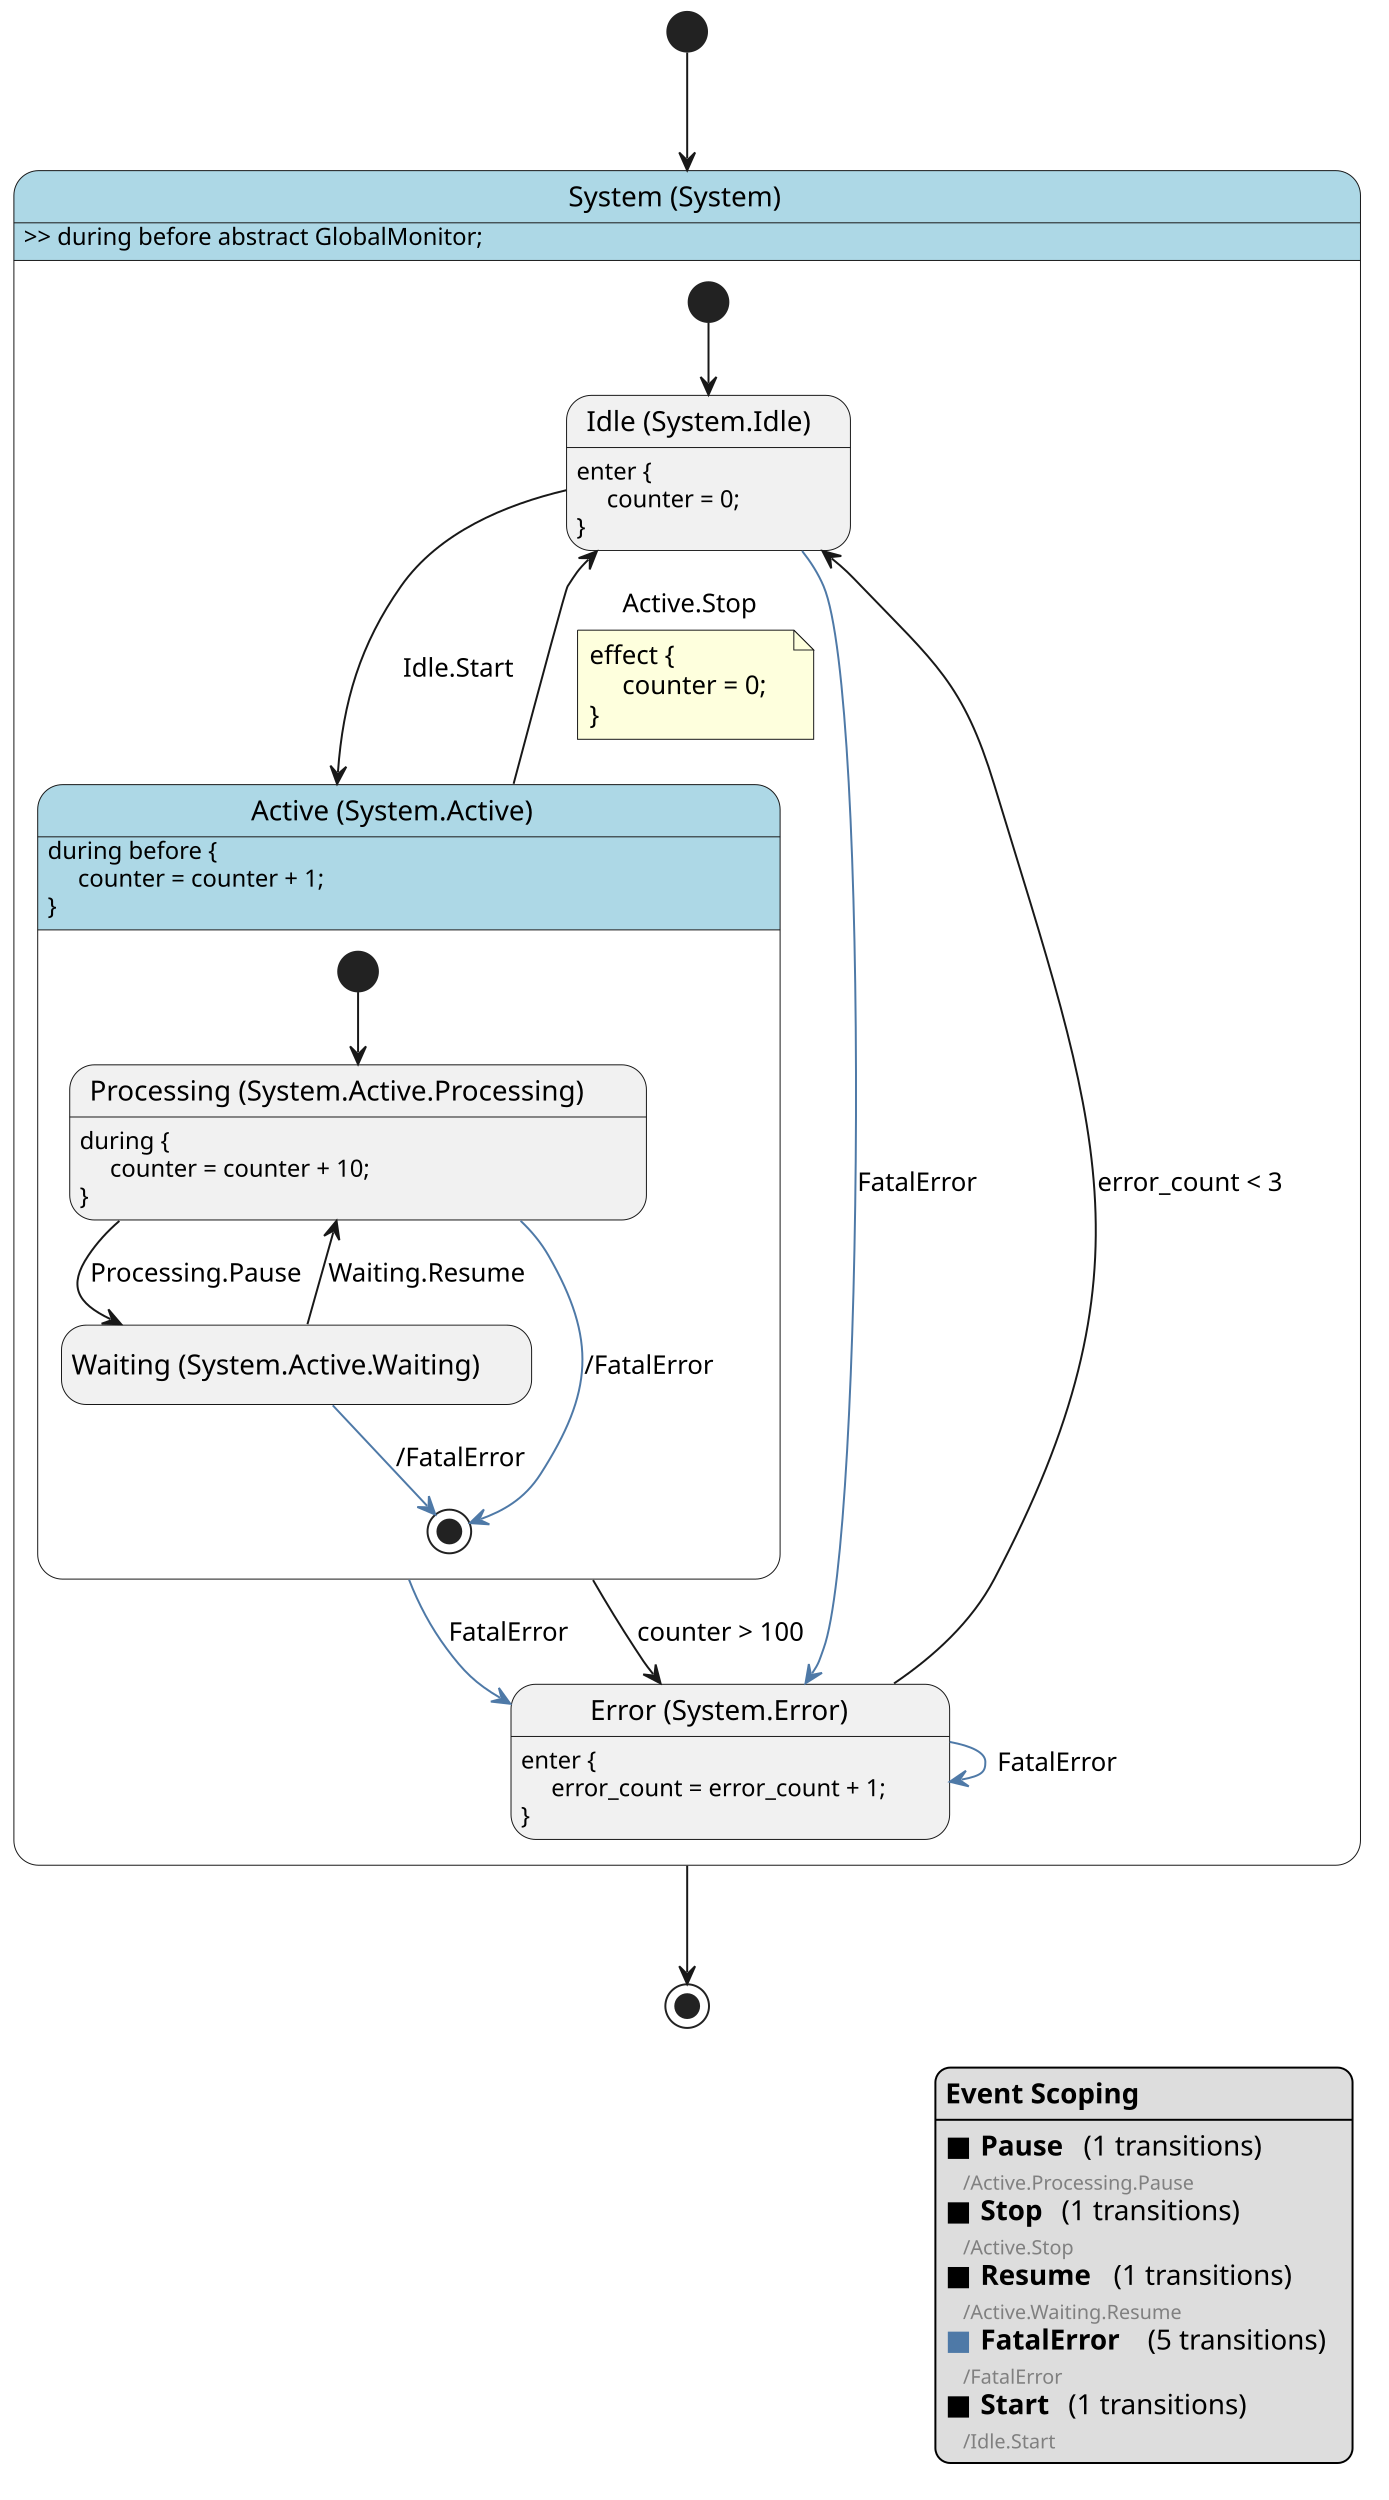
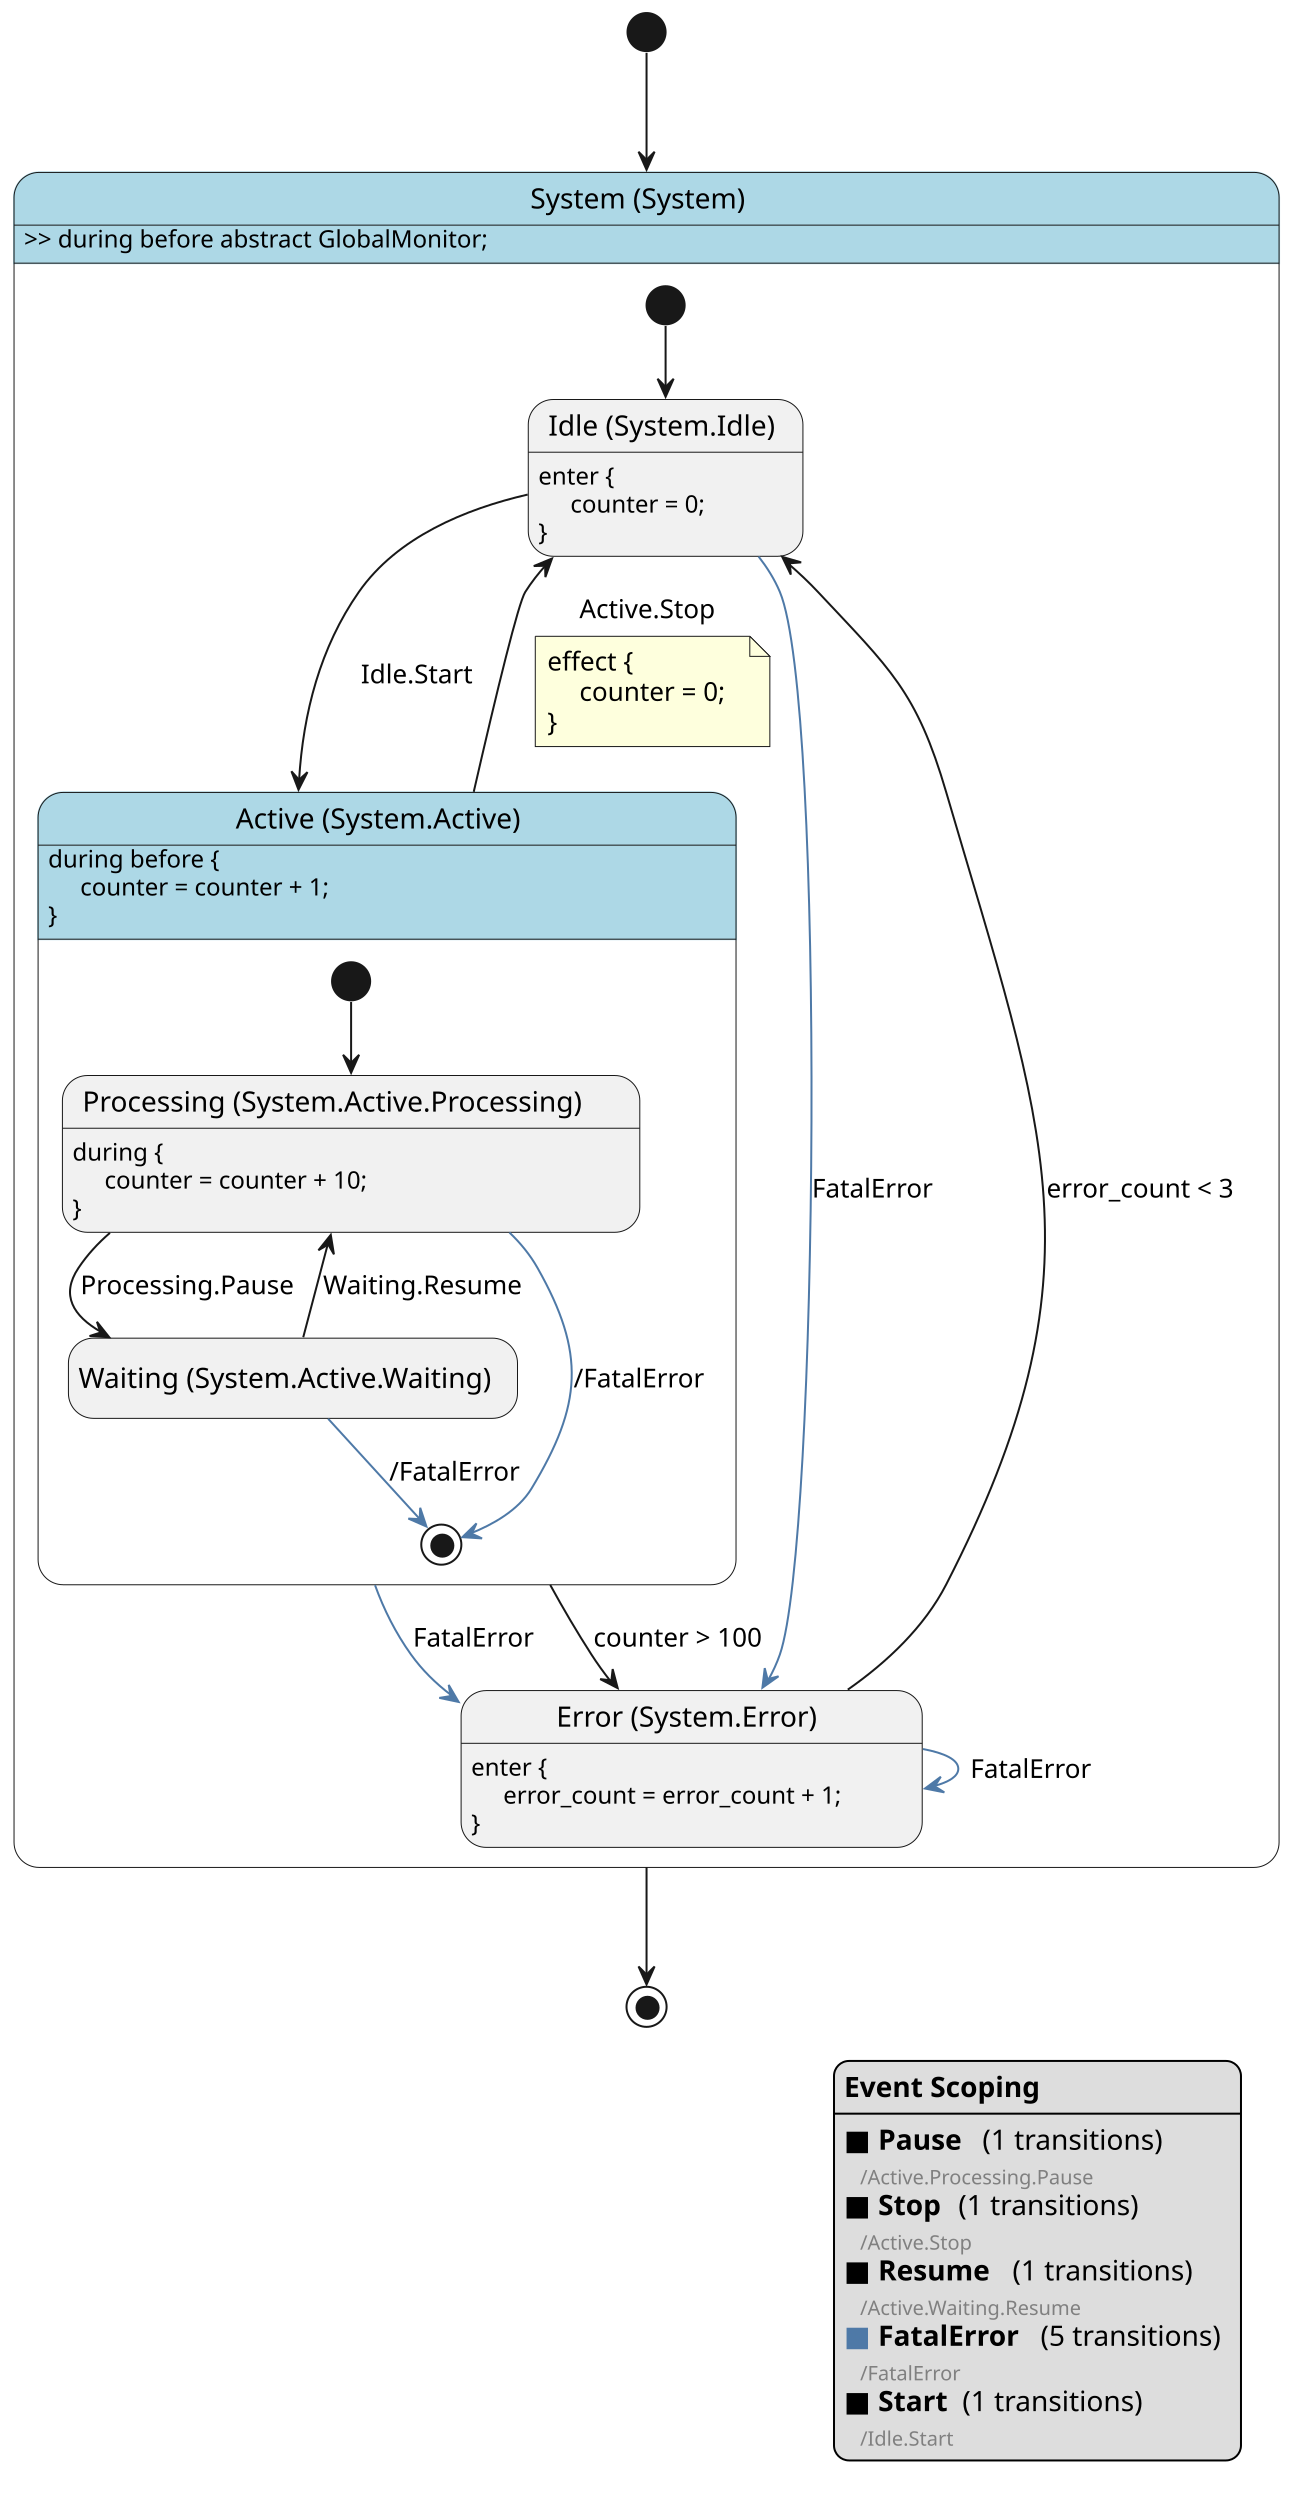
- <svg xmlns="http://www.w3.org/2000/svg" contentStyleType="text/css" data-diagram-type="STATE" height="1260px" preserveAspectRatio="none" style="width:700px;height:1260px;background:#FFFFFF;" version="1.1" viewBox="0 0 700 1260" width="700px" zoomAndPan="magnify">
+ <svg xmlns="http://www.w3.org/2000/svg" contentStyleType="text/css" height="1247px" preserveAspectRatio="none" style="width:651px;height:1247px;background:#FFFFFF;" version="1.1" viewBox="0 0 651 1247" width="651px" zoomAndPan="magnify">
  <defs />
  <g>
-     <path d="M19.5,86 L673.181,86 A12.5,12.5 0 0 1 685.681,98.5 L685.681,131.266 L7,131.266 L7,98.5 A12.5,12.5 0 0 1 19.5,86" fill="#ADD8E6" />
-     <rect fill="none" height="854.079" rx="12.5" ry="12.5" style="stroke:#181818;stroke-width:0.5;" width="678.681" x="7" y="86" />
-     <line style="stroke:#181818;stroke-width:0.5;" x1="7" x2="685.681" y1="131.266" y2="131.266" />
-     <line style="stroke:#181818;stroke-width:0.5;" x1="7" x2="685.681" y1="112.297" y2="112.297" />
-     <text fill="#000000" font-family="sans-serif" font-size="14" lengthAdjust="spacing" textLength="119.786" x="286.447" y="103.995">System (System)</text>
-     <text fill="#000000" font-family="sans-serif" font-size="12" lengthAdjust="spacing" textLength="250.418" x="12" y="123.436">&gt;&gt; during before abstract GlobalMonitor;</text>
-     <g class="entity" data-qualified-name="system.system__idle" id="ent0003">
-       <rect fill="#F1F1F1" height="78.203" rx="12.5" ry="12.5" style="stroke:#181818;stroke-width:0.5;" width="143.067" x="285.55" y="199.266" />
-       <line style="stroke:#181818;stroke-width:0.5;" x1="285.55" x2="428.617" y1="225.562" y2="225.562" />
-       <text fill="#000000" font-family="sans-serif" font-size="14" lengthAdjust="spacing" textLength="123.067" x="295.55" y="217.261">Idle (System.Idle)</text>
-       <text fill="#000000" font-family="sans-serif" font-size="12" lengthAdjust="spacing" textLength="43.459" x="290.55" y="241.701">enter {</text>
-       <text fill="#000000" font-family="sans-serif" font-size="12" lengthAdjust="spacing" textLength="75.533" x="305.808" y="255.67">counter = 0;</text>
-       <text fill="#000000" font-family="sans-serif" font-size="12" lengthAdjust="spacing" textLength="7.635" x="290.55" y="269.639">}</text>
+     <path d="M19.5,86 L625.5,86 A12.5,12.5 0 0 1 638,98.5 L638,131.266 L7,131.266 L7,98.5 A12.5,12.5 0 0 1 19.5,86 " fill="#ADD8E6" style="stroke:#ADD8E6;stroke-width:1.0;" />
+     <rect fill="none" height="845.469" rx="12.5" ry="12.5" style="stroke:#181818;stroke-width:0.5;" width="631" x="7" y="86" />
+     <line style="stroke:#181818;stroke-width:0.5;" x1="7" x2="638" y1="131.266" y2="131.266" />
+     <line style="stroke:#181818;stroke-width:0.5;" x1="7" x2="638" y1="112.297" y2="112.297" />
+     <text fill="#000000" font-family="sans-serif" font-size="14" lengthAdjust="spacing" textLength="116" x="264.5" y="103.995">System (System)</text>
+     <text fill="#000000" font-family="sans-serif" font-size="12" lengthAdjust="spacing" textLength="260" x="12" y="123.436">&gt;&gt; during before abstract GlobalMonitor;</text>
+     <g id="system.system__idle">
+       <rect fill="#F1F1F1" height="78.203" rx="12.5" ry="12.5" style="stroke:#181818;stroke-width:0.5;" width="137" x="263.5" y="199.266" />
+       <line style="stroke:#181818;stroke-width:0.5;" x1="263.5" x2="400.5" y1="225.562" y2="225.562" />
+       <text fill="#000000" font-family="sans-serif" font-size="14" lengthAdjust="spacing" textLength="117" x="273.5" y="217.261">Idle (System.Idle)</text>
+       <text fill="#000000" font-family="sans-serif" font-size="12" lengthAdjust="spacing" textLength="46" x="268.5" y="241.701">enter {</text>
+       <text fill="#000000" font-family="sans-serif" font-size="12" lengthAdjust="spacing" textLength="79" x="284.5" y="255.67">counter = 0;</text>
+       <text fill="#000000" font-family="sans-serif" font-size="12" lengthAdjust="spacing" textLength="8" x="268.5" y="269.639">}</text>
    </g>
-     <path d="M31.5,395.466 L380.671,395.466 A12.5,12.5 0 0 1 393.171,407.966 L393.171,468.669 L19,468.669 L19,407.966 A12.5,12.5 0 0 1 31.5,395.466" fill="#ADD8E6" />
-     <rect fill="none" height="400.403" rx="12.5" ry="12.5" style="stroke:#181818;stroke-width:0.5;" width="374.171" x="19" y="395.466" />
-     <line style="stroke:#181818;stroke-width:0.5;" x1="19" x2="393.171" y1="468.669" y2="468.669" />
-     <line style="stroke:#181818;stroke-width:0.5;" x1="19" x2="393.171" y1="421.762" y2="421.762" />
-     <text fill="#000000" font-family="sans-serif" font-size="14" lengthAdjust="spacing" textLength="159.134" x="126.518" y="413.461">Active (System.Active)</text>
-     <text fill="#000000" font-family="sans-serif" font-size="12" lengthAdjust="spacing" textLength="92.859" x="24" y="432.901">during before {</text>
-     <text fill="#000000" font-family="sans-serif" font-size="12" lengthAdjust="spacing" textLength="139.389" x="39.258" y="446.87">counter = counter + 1;</text>
-     <text fill="#000000" font-family="sans-serif" font-size="12" lengthAdjust="spacing" textLength="7.635" x="24" y="460.839">}</text>
-     <g class="entity" data-qualified-name="system.system__active.system__active__processing" id="ent0005">
-       <rect fill="#F1F1F1" height="78.203" rx="12.5" ry="12.5" style="stroke:#181818;stroke-width:0.5;" width="290.655" x="35.14" y="536.669" />
-       <line style="stroke:#181818;stroke-width:0.5;" x1="35.14" x2="325.795" y1="562.966" y2="562.966" />
-       <text fill="#000000" font-family="sans-serif" font-size="14" lengthAdjust="spacing" textLength="270.655" x="45.14" y="554.664">Processing (System.Active.Processing)</text>
-       <text fill="#000000" font-family="sans-serif" font-size="12" lengthAdjust="spacing" textLength="50.162" x="40.14" y="579.104">during {</text>
-       <text fill="#000000" font-family="sans-serif" font-size="12" lengthAdjust="spacing" textLength="147.023" x="55.398" y="593.073">counter = counter + 10;</text>
-       <text fill="#000000" font-family="sans-serif" font-size="12" lengthAdjust="spacing" textLength="7.635" x="40.14" y="607.042">}</text>
+     <path d="M31.5,395.266 L354.63,395.266 A12.5,12.5 0 0 1 367.13,407.766 L367.13,468.469 L19,468.469 L19,407.766 A12.5,12.5 0 0 1 31.5,395.266 " fill="#ADD8E6" style="stroke:#ADD8E6;stroke-width:1.0;" />
+     <rect fill="none" height="395.203" rx="12.5" ry="12.5" style="stroke:#181818;stroke-width:0.5;" width="348.13" x="19" y="395.266" />
+     <line style="stroke:#181818;stroke-width:0.5;" x1="19" x2="367.13" y1="468.469" y2="468.469" />
+     <line style="stroke:#181818;stroke-width:0.5;" x1="19" x2="367.13" y1="421.562" y2="421.562" />
+     <text fill="#000000" font-family="sans-serif" font-size="14" lengthAdjust="spacing" textLength="151" x="117.565" y="413.261">Active (System.Active)</text>
+     <text fill="#000000" font-family="sans-serif" font-size="12" lengthAdjust="spacing" textLength="97" x="24" y="432.701">during before {</text>
+     <text fill="#000000" font-family="sans-serif" font-size="12" lengthAdjust="spacing" textLength="146" x="40" y="446.67">counter = counter + 1;</text>
+     <text fill="#000000" font-family="sans-serif" font-size="12" lengthAdjust="spacing" textLength="8" x="24" y="460.639">}</text>
+     <g id="system.system__active.system__active__processing">
+       <rect fill="#F1F1F1" height="78.203" rx="12.5" ry="12.5" style="stroke:#181818;stroke-width:0.5;" width="288" x="31.13" y="536.469" />
+       <line style="stroke:#181818;stroke-width:0.5;" x1="31.13" x2="319.13" y1="562.766" y2="562.766" />
+       <text fill="#000000" font-family="sans-serif" font-size="14" lengthAdjust="spacing" textLength="268" x="41.13" y="554.464">Processing (System.Active.Processing)</text>
+       <text fill="#000000" font-family="sans-serif" font-size="12" lengthAdjust="spacing" textLength="52" x="36.13" y="578.904">during {</text>
+       <text fill="#000000" font-family="sans-serif" font-size="12" lengthAdjust="spacing" textLength="154" x="52.13" y="592.873">counter = counter + 10;</text>
+       <text fill="#000000" font-family="sans-serif" font-size="12" lengthAdjust="spacing" textLength="8" x="36.13" y="606.842">}</text>
    </g>
-     <rect fill="#F1F1F1" height="40" rx="12.5" ry="12.5" style="stroke:#181818;stroke-width:0.5;" width="236.933" x="31" y="667.869" />
-     <text fill="#000000" font-family="sans-serif" font-size="14" lengthAdjust="spacing" textLength="226.933" x="36" y="692.715">Waiting (System.Active.Waiting)</text>
-     <g class="end_entity" data-qualified-name="system.system__active..end.system__active" data-source-line="38" id="ent0002">
-       <ellipse cx="226.47" cy="771.869" fill="none" rx="11" ry="11" style="stroke:#222222;stroke-width:1;" />
-       <ellipse cx="226.47" cy="771.869" fill="#222222" rx="6" ry="6" style="stroke:#222222;stroke-width:1;" />
+     <rect fill="#F1F1F1" height="40" rx="12.5" ry="12.5" style="stroke:#181818;stroke-width:0.5;" width="224" x="34.13" y="667.469" />
+     <text fill="#000000" font-family="sans-serif" font-size="14" lengthAdjust="spacing" textLength="214" x="39.13" y="692.315">Waiting (System.Active.Waiting)</text>
+     <ellipse cx="220.13" cy="770.469" fill="none" rx="10" ry="10" style="stroke:#181818;stroke-width:1.0;" />
+     <ellipse cx="220.63" cy="770.969" fill="#181818" rx="6" ry="6" style="stroke:none;stroke-width:1.0;" />
+     <ellipse cx="175.13" cy="489.469" fill="#181818" rx="10" ry="10" style="stroke:none;stroke-width:1.0;" />
+     <g id="link_system__active__processing_*end*system__active">
+       <path d="M254.11,614.779 C259.6,620.029 264.42,625.909 268.13,632.469 C292.19,675.049 290.43,700.619 265.13,742.469 C258.45,753.519 245.37,760.609 235.03,764.739 " fill="none" id="system__active__processing-to-*end*system__active" style="stroke:#4E79A7;stroke-width:1.0;" />
+       <polygon fill="#4E79A7" points="230.62,766.739,240.449,767.36,235.308,765,237.668,759.859,230.62,766.739" style="stroke:#4E79A7;stroke-width:1.0;" />
+       <text fill="#000000" font-family="sans-serif" font-size="13" lengthAdjust="spacing" textLength="66" x="286.13" y="692.036">/FatalError</text>
    </g>
-     <g class="start_entity" data-qualified-name="system.system__active..start.system__active" data-source-line="40" id="ent0005">
-       <ellipse cx="180.47" cy="489.669" fill="#222222" rx="10" ry="10" style="stroke:#222222;stroke-width:1;" />
+     <g id="link_system__active__waiting_*end*system__active">
+       <path d="M163.67,707.669 C177.98,723.329 197.72,744.939 209.67,758.019 " fill="none" id="system__active__waiting-to-*end*system__active" style="stroke:#4E79A7;stroke-width:1.0;" />
+       <polygon fill="#4E79A7" points="212.7,761.429,209.595,752.082,209.332,757.733,203.682,757.47,212.7,761.429" style="stroke:#4E79A7;stroke-width:1.0;" />
+       <text fill="#000000" font-family="sans-serif" font-size="13" lengthAdjust="spacing" textLength="66" x="194.13" y="738.536">/FatalError</text>
    </g>
-     <g class="link" data-entity-1="ent0005" data-entity-2="ent0002" data-link-type="dependency" data-source-line="38" id="lnk3">
-       <path d="M262.38,615.289 C267.89,620.499 272.72,626.339 276.47,632.869 C300.82,675.299 298.82,701.649 272.47,742.869 C264.21,755.789 253.282,761.579 242.452,765.559" fill="none" id="system__active__processing-to-*end*system__active" style="stroke:#4E79A7;stroke-width:1;" />
-       <polygon fill="#4E79A7" points="236.82,767.629,246.647,768.279,241.513,765.904,243.888,760.77,236.82,767.629" style="stroke:#4E79A7;stroke-width:1;" />
-       <text fill="#000000" font-family="sans-serif" font-size="13" lengthAdjust="spacing" textLength="68.701" x="294.47" y="692.436">/FatalError</text>
+     <g id="link_*start*system__active_system__active__processing">
+       <path d="M175.13,499.779 C175.13,507.419 175.13,518.819 175.13,530.439 " fill="none" id="*start*system__active-to-system__active__processing" style="stroke:#181818;stroke-width:1.0;" />
+       <polygon fill="#181818" points="175.13,535.139,179.13,526.139,175.13,530.139,171.13,526.139,175.13,535.139" style="stroke:#181818;stroke-width:1.0;" />
    </g>
-     <g class="link" data-entity-1="ent0006" data-entity-2="ent0002" data-link-type="dependency" data-source-line="39" id="lnk4">
-       <path d="M167.71,708.299 C184.26,725.919 203.674,746.594 215.294,758.974" fill="none" id="system__active__waiting-to-*end*system__active" style="stroke:#4E79A7;stroke-width:1;" />
-       <polygon fill="#4E79A7" points="219.4,763.349,216.157,754.049,215.978,759.703,210.324,759.524,219.4,763.349" style="stroke:#4E79A7;stroke-width:1;" />
-       <text fill="#000000" font-family="sans-serif" font-size="13" lengthAdjust="spacing" textLength="68.701" x="199.47" y="738.936">/FatalError</text>
+     <g id="link_system__active__processing_system__active__waiting">
+       <path d="M54.84,614.959 C48.87,620.089 43.53,625.889 39.13,632.469 C30,646.099 36.64,656.449 50.2,664.259 " fill="none" id="system__active__processing-to-system__active__waiting" style="stroke:#181818;stroke-width:1.0;" />
+       <polygon fill="#181818" points="54.49,667.019,48.356,659.313,50.056,664.709,44.66,666.409,54.49,667.019" style="stroke:#181818;stroke-width:1.0;" />
+       <text fill="#000000" font-family="sans-serif" font-size="13" lengthAdjust="spacing" textLength="112" x="40.13" y="645.536">Processing.Pause</text>
    </g>
-     <g class="link" data-entity-1="ent0005" data-entity-2="ent0005" data-link-type="dependency" data-source-line="40" id="lnk6">
-       <path d="M180.47,499.989 C180.47,508.879 180.47,516.889 180.47,530.389" fill="none" id="*start*system__active-to-system__active__processing" style="stroke:#181818;stroke-width:1;" />
-       <polygon fill="#181818" points="180.47,536.389,184.47,527.389,180.47,531.389,176.47,527.389,180.47,536.389" style="stroke:#181818;stroke-width:1;" />
+     <g id="link_system__active__waiting_system__active__processing">
+       <path d="M151.26,667.019 C154.67,654.079 159.29,636.559 163.56,620.369 " fill="none" id="system__active__waiting-to-system__active__processing" style="stroke:#181818;stroke-width:1.0;" />
+       <polygon fill="#181818" points="164.99,615.939,158.83,623.624,163.717,620.774,166.566,625.661,164.99,615.939" style="stroke:#181818;stroke-width:1.0;" />
+       <text fill="#000000" font-family="sans-serif" font-size="13" lengthAdjust="spacing" textLength="102" x="161.13" y="645.536">Waiting.Resume</text>
    </g>
-     <g class="link" data-entity-1="ent0005" data-entity-2="ent0006" data-link-type="dependency" data-source-line="41" id="lnk7">
-       <path d="M60.17,615.349 C54.2,620.479 48.87,626.289 44.47,632.869 C34.26,648.119 38.612,656.72 55.632,664.82" fill="none" id="system__active__processing-to-system__active__waiting" style="stroke:#181818;stroke-width:1;" />
-       <polygon fill="#181818" points="61.05,667.399,54.642,659.919,56.535,665.25,51.205,667.143,61.05,667.399" style="stroke:#181818;stroke-width:1;" />
-       <text fill="#000000" font-family="sans-serif" font-size="13" lengthAdjust="spacing" textLength="112.88" x="45.47" y="645.936">Processing.Pause</text>
+     <g id="system.system__error">
+       <rect fill="#F1F1F1" height="78.203" rx="12.5" ry="12.5" style="stroke:#181818;stroke-width:0.5;" width="230" x="230" y="843.266" />
+       <line style="stroke:#181818;stroke-width:0.5;" x1="230" x2="460" y1="869.562" y2="869.562" />
+       <text fill="#000000" font-family="sans-serif" font-size="14" lengthAdjust="spacing" textLength="135" x="277.5" y="861.261">Error (System.Error)</text>
+       <text fill="#000000" font-family="sans-serif" font-size="12" lengthAdjust="spacing" textLength="46" x="235" y="885.701">enter {</text>
+       <text fill="#000000" font-family="sans-serif" font-size="12" lengthAdjust="spacing" textLength="194" x="251" y="899.67">error_count = error_count + 1;</text>
+       <text fill="#000000" font-family="sans-serif" font-size="12" lengthAdjust="spacing" textLength="8" x="235" y="913.639">}</text>
    </g>
-     <g class="link" data-entity-1="ent0006" data-entity-2="ent0005" data-link-type="dependency" data-source-line="42" id="lnk8">
-       <path d="M154.95,667.399 C159.01,652.989 163.046,638.665 167.996,621.055" fill="none" id="system__active__waiting-to-system__active__processing" style="stroke:#181818;stroke-width:1;" />
-       <polygon fill="#181818" points="169.62,615.279,163.334,622.861,168.267,620.092,171.035,625.025,169.62,615.279" style="stroke:#181818;stroke-width:1;" />
-       <text fill="#000000" font-family="sans-serif" font-size="13" lengthAdjust="spacing" textLength="106.469" x="165.47" y="645.936">Waiting.Resume</text>
+     <ellipse cx="332" cy="152.266" fill="#181818" rx="10" ry="10" style="stroke:none;stroke-width:1.0;" />
+     <g id="link_system__idle_system__error">
+       <path d="M378.38,277.596 C382.66,283.076 386.37,288.996 389,295.266 C411.78,349.576 408.25,769.616 389,825.266 C387.52,829.536 385.57,833.736 383.31,837.786 " fill="none" id="system__idle-to-system__error" style="stroke:#4E79A7;stroke-width:1.0;" />
+       <polygon fill="#4E79A7" points="380.29,841.836,388.328,836.145,382.846,837.538,381.452,832.056,380.29,841.836" style="stroke:#4E79A7;stroke-width:1.0;" />
+       <text fill="#000000" font-family="sans-serif" font-size="13" lengthAdjust="spacing" textLength="62" x="405" y="597.332">FatalError</text>
    </g>
-     <g class="entity" data-qualified-name="system.system__error" id="ent0007">
-       <rect fill="#F1F1F1" height="78.203" rx="12.5" ry="12.5" style="stroke:#181818;stroke-width:0.5;" width="221.065" x="257.55" y="848.876" />
-       <line style="stroke:#181818;stroke-width:0.5;" x1="257.55" x2="478.615" y1="875.173" y2="875.173" />
-       <text fill="#000000" font-family="sans-serif" font-size="14" lengthAdjust="spacing" textLength="141.388" x="297.388" y="866.871">Error (System.Error)</text>
-       <text fill="#000000" font-family="sans-serif" font-size="12" lengthAdjust="spacing" textLength="43.459" x="262.55" y="891.311">enter {</text>
-       <text fill="#000000" font-family="sans-serif" font-size="12" lengthAdjust="spacing" textLength="185.807" x="277.808" y="905.28">error_count = error_count + 1;</text>
-       <text fill="#000000" font-family="sans-serif" font-size="12" lengthAdjust="spacing" textLength="7.635" x="262.55" y="919.249">}</text>
+     <g id="link_system__active_system__error">
+       <path d="M187.07,790.696 C191.52,802.966 197.39,814.626 205,825.266 C210.55,833.026 217.36,839.706 224.95,845.466 " fill="none" id="system__active-to-system__error" style="stroke:#4E79A7;stroke-width:1.0;" />
+       <polygon fill="#4E79A7" points="228.77,848.936,223.814,840.425,224.716,846.009,219.131,846.911,228.77,848.936" style="stroke:#4E79A7;stroke-width:1.0;" />
+       <text fill="#000000" font-family="sans-serif" font-size="13" lengthAdjust="spacing" textLength="62" x="206" y="821.332">FatalError</text>
    </g>
-     <g class="start_entity" data-qualified-name="system..start.system" data-source-line="50" id="ent0012">
-       <ellipse cx="357.09" cy="152.266" fill="#222222" rx="10" ry="10" style="stroke:#222222;stroke-width:1;" />
+     <g id="link_system__error_system__error">
+       <path d="M460.38,872.416 C471.18,874.446 478,877.726 478,882.266 C478,885.956 473.5,888.816 466.01,890.846 " fill="none" id="system__error-to-system__error" style="stroke:#4E79A7;stroke-width:1.0;" />
+       <polygon fill="#4E79A7" points="461.38,892.116,471.04,894.035,466.257,891.014,469.278,886.231,461.38,892.116" style="stroke:#4E79A7;stroke-width:1.0;" />
+       <text fill="#000000" font-family="sans-serif" font-size="13" lengthAdjust="spacing" textLength="62" x="484" y="886.832">FatalError</text>
    </g>
-     <g class="link" data-entity-1="ent0003" data-entity-2="ent0007" data-link-type="dependency" data-source-line="47" id="lnk9">
-       <path d="M404.27,277.696 C408.63,283.196 412.41,289.146 415.09,295.466 C438.31,350.236 435.41,774.966 415.09,830.876 C412.87,836.966 413.007,837.869 409.307,843.399" fill="none" id="system__idle-to-system__error" style="stroke:#4E79A7;stroke-width:1;" />
-       <polygon fill="#4E79A7" points="405.97,848.386,414.299,843.13,408.75,844.23,407.65,838.681,405.97,848.386" style="stroke:#4E79A7;stroke-width:1;" />
-       <text fill="#000000" font-family="sans-serif" font-size="13" lengthAdjust="spacing" textLength="64.321" x="432.09" y="600.242">FatalError</text>
+     <g id="link_*start*system_system__idle">
+       <path d="M332,162.576 C332,170.216 332,181.616 332,193.236 " fill="none" id="*start*system-to-system__idle" style="stroke:#181818;stroke-width:1.0;" />
+       <polygon fill="#181818" points="332,197.936,336,188.936,332,192.936,328,188.936,332,197.936" style="stroke:#181818;stroke-width:1.0;" />
    </g>
-     <g class="link" data-entity-1="ent0004" data-entity-2="ent0007" data-link-type="dependency" data-source-line="48" id="lnk10">
-       <path d="M206.17,796.176 C210.97,808.516 217.18,820.226 225.09,830.876 C233.59,842.326 239.611,848.415 252.001,855.665" fill="none" id="system__active-to-system__error" style="stroke:#4E79A7;stroke-width:1;" />
-       <polygon fill="#4E79A7" points="257.18,858.696,251.432,850.698,252.864,856.17,247.392,857.603,257.18,858.696" style="stroke:#4E79A7;stroke-width:1;" />
-       <text fill="#000000" font-family="sans-serif" font-size="13" lengthAdjust="spacing" textLength="64.321" x="226.09" y="826.942">FatalError</text>
+     <g id="link_system__idle_system__active">
+       <path d="M263.22,246.686 C232.12,253.876 198.12,267.906 179,295.266 C159.75,322.816 151.21,355.576 149.18,389.106 " fill="none" id="system__idle-to-system__active" style="stroke:#181818;stroke-width:1.0;" />
+       <polygon fill="#181818" points="148.9,393.926,153.358,385.144,149.157,388.932,145.369,384.731,148.9,393.926" style="stroke:#181818;stroke-width:1.0;" />
+       <text fill="#000000" font-family="sans-serif" font-size="13" lengthAdjust="spacing" textLength="58" x="180" y="340.832">Idle.Start</text>
    </g>
-     <g class="link" data-entity-1="ent0007" data-entity-2="ent0007" data-link-type="dependency" data-source-line="49" id="lnk11">
-       <path d="M478.69,877.946 C489.65,879.956 496.62,883.296 496.62,887.976 C496.62,892.656 495.552,894.913 484.592,896.923" fill="none" id="system__error-to-system__error" style="stroke:#4E79A7;stroke-width:1;" />
-       <polygon fill="#4E79A7" points="478.69,898.006,488.264,900.317,483.608,897.104,486.821,892.448,478.69,898.006" style="stroke:#4E79A7;stroke-width:1;" />
-       <text fill="#000000" font-family="sans-serif" font-size="13" lengthAdjust="spacing" textLength="64.321" x="502.62" y="892.543">FatalError</text>
+     <g id="link_system__active_system__idle">
+       <path d="M236.3,394.966 C248.12,343.446 258.63,300.616 262,295.266 C264.99,290.526 268.52,286.016 272.38,281.756 " fill="none" id="system__active-to-system__idle" style="stroke:#181818;stroke-width:1.0;" />
+       <polygon fill="#181818" points="275.35,278.586,266.246,282.342,271.901,282.206,272.038,287.861,275.35,278.586" style="stroke:#181818;stroke-width:1.0;" />
+       <text fill="#000000" font-family="sans-serif" font-size="13" lengthAdjust="spacing" textLength="73" x="289" y="308.332">Active.Stop</text>
+       <path d="M267,317.398 L267,372.398 L384,372.398 L384,327.398 L374,317.398 L267,317.398 " fill="#FEFFDD" style="stroke:#181818;stroke-width:0.5;" />
+       <path d="M374,317.398 L374,327.398 L384,327.398 L374,317.398 " fill="#FEFFDD" style="stroke:#181818;stroke-width:0.5;" />
+       <text fill="#000000" font-family="sans-serif" font-size="13" lengthAdjust="spacing" textLength="48" x="273" y="334.465">effect {</text>
+       <text fill="#000000" font-family="sans-serif" font-size="13" lengthAdjust="spacing" textLength="80" x="289" y="349.598">counter = 0;</text>
+       <text fill="#000000" font-family="sans-serif" font-size="13" lengthAdjust="spacing" textLength="8" x="273" y="364.731">}</text>
    </g>
-     <g class="link" data-entity-1="ent0012" data-entity-2="ent0003" data-link-type="dependency" data-source-line="50" id="lnk13">
-       <path d="M357.09,162.586 C357.09,171.486 357.09,179.496 357.09,192.996" fill="none" id="*start*system-to-system__idle" style="stroke:#181818;stroke-width:1;" />
-       <polygon fill="#181818" points="357.09,198.996,361.09,189.996,357.09,193.996,353.09,189.996,357.09,198.996" style="stroke:#181818;stroke-width:1;" />
+     <g id="link_system__active_system__error">
+       <path d="M274.45,790.566 C281.01,802.526 287.87,814.186 295,825.266 C297.85,829.696 301.04,834.116 304.4,838.426 " fill="none" id="system__active-to-system__error-1" style="stroke:#181818;stroke-width:1.0;" />
+       <polygon fill="#181818" points="308.11,842.056,305.599,832.532,304.981,838.155,299.358,837.538,308.11,842.056" style="stroke:#181818;stroke-width:1.0;" />
+       <text fill="#000000" font-family="sans-serif" font-size="13" lengthAdjust="spacing" textLength="92" x="296" y="821.332">counter &gt; 100</text>
    </g>
-     <g class="link" data-entity-1="ent0003" data-entity-2="ent0004" data-link-type="dependency" data-source-line="51" id="lnk14">
-       <path d="M285.42,247.066 C254.47,254.346 221.07,268.406 202.09,295.466 C181.65,324.606 172.856,353.581 170.326,389.171" fill="none" id="system__idle-to-system__active" style="stroke:#181818;stroke-width:1;" />
-       <polygon fill="#181818" points="169.9,395.156,174.528,386.462,170.255,390.168,166.548,385.895,169.9,395.156" style="stroke:#181818;stroke-width:1;" />
-       <text fill="#000000" font-family="sans-serif" font-size="13" lengthAdjust="spacing" textLength="59.585" x="203.09" y="341.033">Idle.Start</text>
+     <g id="link_system__error_system__idle">
+       <path d="M422.87,842.796 C442.47,829.086 461.03,811.616 472,790.266 C552.21,634.106 521.3,563.756 472,395.266 C457.18,344.626 444.07,333.786 408,295.266 C403.54,290.496 398.62,285.856 393.5,281.426 " fill="none" id="system__error-to-system__idle" style="stroke:#181818;stroke-width:1.0;" />
+       <polygon fill="#181818" points="390.16,277.746,394.445,286.613,393.976,280.976,399.614,280.507,390.16,277.746" style="stroke:#181818;stroke-width:1.0;" />
+       <text fill="#000000" font-family="sans-serif" font-size="13" lengthAdjust="spacing" textLength="101" x="522" y="597.332">error_count &lt; 3</text>
    </g>
-     <g class="link" data-entity-1="ent0004" data-entity-2="ent0003" data-link-type="dependency" data-source-line="52" id="lnk15">
-       <path d="M258.86,395.016 C273.24,341.016 285.18,296.846 286.09,295.466 C290.23,289.166 291.033,287.463 296.563,282.023" fill="none" id="system__active-to-system__idle" style="stroke:#181818;stroke-width:1;" />
-       <polygon fill="#181818" points="300.84,277.816,291.619,281.276,297.276,281.322,297.229,286.979,300.84,277.816" style="stroke:#181818;stroke-width:1;" />
-       <text fill="#000000" font-family="sans-serif" font-size="13" lengthAdjust="spacing" textLength="74.128" x="313.704" y="308.533">Active.Stop</text>
-       <path d="M291.09,317.598 L291.09,372.598 L410.09,372.598 L410.09,327.598 L400.09,317.598 L291.09,317.598" fill="#FEFFDD" style="stroke:#181818;stroke-width:0.5;" />
-       <path d="M400.09,317.598 L400.09,327.598 L410.09,327.598 L400.09,317.598" fill="#FEFFDD" style="stroke:#181818;stroke-width:0.5;" />
-       <text fill="#000000" font-family="sans-serif" font-size="13" lengthAdjust="spacing" textLength="49.797" x="297.09" y="334.665">effect {</text>
-       <text fill="#000000" font-family="sans-serif" font-size="13" lengthAdjust="spacing" textLength="81.828" x="313.619" y="349.798">counter = 0;</text>
-       <text fill="#000000" font-family="sans-serif" font-size="13" lengthAdjust="spacing" textLength="8.271" x="297.09" y="364.931">}</text>
+     <ellipse cx="322.5" cy="16" fill="#181818" rx="10" ry="10" style="stroke:none;stroke-width:1.0;" />
+     <ellipse cx="322.5" cy="1001" fill="none" rx="10" ry="10" style="stroke:#181818;stroke-width:1.0;" />
+     <ellipse cx="323" cy="1001.5" fill="#181818" rx="6" ry="6" style="stroke:none;stroke-width:1.0;" />
+     <g id="link_*start*_system">
+       <path d="M322.5,26.36 C322.5,36.84 322.5,55.59 322.5,79.78 " fill="none" id="*start*-to-system" style="stroke:#181818;stroke-width:1.0;" />
+       <polygon fill="#181818" points="322.5,84.7,326.5,75.7,322.5,79.7,318.5,75.7,322.5,84.7" style="stroke:#181818;stroke-width:1.0;" />
    </g>
-     <g class="link" data-entity-1="ent0004" data-entity-2="ent0007" data-link-type="dependency" data-source-line="58" id="lnk16">
-       <path d="M298.89,796.366 C305.75,808.216 312.83,819.816 320.09,830.876 C323.95,836.766 324.63,838.024 329.19,843.744" fill="none" id="system__active-to-system__error-1" style="stroke:#181818;stroke-width:1;" />
-       <polygon fill="#181818" points="332.93,848.436,330.447,838.905,329.813,844.526,324.192,843.892,332.93,848.436" style="stroke:#181818;stroke-width:1;" />
-       <text fill="#000000" font-family="sans-serif" font-size="13" lengthAdjust="spacing" textLength="93.99" x="321.09" y="826.942">counter &gt; 100</text>
+     <g id="link_system_*end*">
+       <path d="M322.5,931.28 C322.5,954.29 322.5,972.89 322.5,984.9 " fill="none" id="system-to-*end*" style="stroke:#181818;stroke-width:1.0;" />
+       <polygon fill="#181818" points="322.5,989.89,326.5,980.89,322.5,984.89,318.5,980.89,322.5,989.89" style="stroke:#181818;stroke-width:1.0;" />
    </g>
-     <g class="link" data-entity-1="ent0007" data-entity-2="ent0003" data-link-type="dependency" data-source-line="59" id="lnk17">
-       <path d="M450.6,848.446 C470.73,834.836 489.73,817.416 501.09,795.876 C584.07,638.446 552.85,565.736 501.09,395.466 C485.52,344.286 471.16,334.036 434.09,295.466 C428.12,289.266 426.067,287.058 419.147,281.438" fill="none" id="system__error-to-system__idle" style="stroke:#181818;stroke-width:1;" />
-       <polygon fill="#181818" points="414.49,277.656,418.955,286.434,418.371,280.808,423.998,280.224,414.49,277.656" style="stroke:#181818;stroke-width:1;" />
-       <text fill="#000000" font-family="sans-serif" font-size="13" lengthAdjust="spacing" textLength="102.591" x="553.09" y="600.242">error_count &lt; 3</text>
-     </g>
-     <g class="start_entity" data-qualified-name=".start." data-source-line="62" id="ent0018">
-       <ellipse cx="346.34" cy="16" fill="#222222" rx="10" ry="10" style="stroke:#222222;stroke-width:1;" />
-     </g>
-     <g class="end_entity" data-qualified-name=".end." data-source-line="63" id="ent0020">
-       <ellipse cx="346.34" cy="1011.08" fill="none" rx="11" ry="11" style="stroke:#222222;stroke-width:1;" />
-       <ellipse cx="346.34" cy="1011.08" fill="#222222" rx="6" ry="6" style="stroke:#222222;stroke-width:1;" />
-     </g>
-     <g class="link" data-entity-1="ent0018" data-entity-2="ent0002" data-link-type="dependency" data-source-line="62" id="lnk19">
-       <path d="M346.34,26.45 C346.34,37.81 346.34,52.78 346.34,79.86" fill="none" id="*start*-to-system" style="stroke:#181818;stroke-width:1;" />
-       <polygon fill="#181818" points="346.34,85.86,350.34,76.86,346.34,80.86,342.34,76.86,346.34,85.86" style="stroke:#181818;stroke-width:1;" />
-     </g>
-     <g class="link" data-entity-1="ent0002" data-entity-2="ent0020" data-link-type="dependency" data-source-line="63" id="lnk21">
-       <path d="M346.34,940.32 C346.34,967.34 346.34,982.37 346.34,993.99" fill="none" id="system-to-*end*" style="stroke:#181818;stroke-width:1;" />
-       <polygon fill="#181818" points="346.34,999.99,350.34,990.99,346.34,994.99,342.34,990.99,346.34,999.99" style="stroke:#181818;stroke-width:1;" />
-     </g>
-     <g class="legend" data-source-line="16">
-       <rect fill="#DDDDDD" height="199.266" rx="7.5" ry="7.5" style="stroke:#000000;stroke-width:1;" width="210.245" x="471.436" y="1042.08" />
-       <text fill="#000000" font-family="sans-serif" font-size="14" font-weight="bold" lengthAdjust="spacing" textLength="112.526" x="476.436" y="1060.075">Event Scoping</text>
-       <line style="stroke:#000000;stroke-width:1;" x1="471.436" x2="681.681" y1="1068.377" y2="1068.377" />
-       <text fill="#000000" font-family="sans-serif" font-size="14" lengthAdjust="spacing" textLength="13.227" x="476.436" y="1086.372">■</text>
-       <text fill="#000000" font-family="sans-serif" font-size="14" lengthAdjust="spacing" textLength="4.45" x="489.663" y="1086.372"> </text>
-       <text fill="#000000" font-family="sans-serif" font-size="14" font-weight="bold" lengthAdjust="spacing" textLength="47.503" x="494.113" y="1086.372">Pause</text>
-       <text fill="#000000" font-family="sans-serif" font-size="14" lengthAdjust="spacing" textLength="98.273" x="546.067" y="1086.372">(1 transitions)</text>
-       <text fill="#000000" font-family="sans-serif" font-size="14" lengthAdjust="spacing" textLength="8.9" x="476.436" y="1102.669">  </text>
-       <text fill="#808080" font-family="sans-serif" font-size="10" lengthAdjust="spacing" textLength="124.487" x="485.336" y="1103.612">/Active.Processing.Pause</text>
-       <text fill="#000000" font-family="sans-serif" font-size="14" lengthAdjust="spacing" textLength="13.227" x="476.436" y="1118.966">■</text>
-       <text fill="#000000" font-family="sans-serif" font-size="14" lengthAdjust="spacing" textLength="4.45" x="489.663" y="1118.966"> </text>
-       <text fill="#000000" font-family="sans-serif" font-size="14" font-weight="bold" lengthAdjust="spacing" textLength="36.415" x="494.113" y="1118.966">Stop</text>
-       <text fill="#000000" font-family="sans-serif" font-size="14" lengthAdjust="spacing" textLength="98.273" x="534.979" y="1118.966">(1 transitions)</text>
-       <text fill="#000000" font-family="sans-serif" font-size="14" lengthAdjust="spacing" textLength="8.9" x="476.436" y="1135.263">  </text>
-       <text fill="#808080" font-family="sans-serif" font-size="10" lengthAdjust="spacing" textLength="60.391" x="485.336" y="1136.206">/Active.Stop</text>
-       <text fill="#000000" font-family="sans-serif" font-size="14" lengthAdjust="spacing" textLength="13.227" x="476.436" y="1151.56">■</text>
-       <text fill="#000000" font-family="sans-serif" font-size="14" lengthAdjust="spacing" textLength="4.45" x="489.663" y="1151.56"> </text>
-       <text fill="#000000" font-family="sans-serif" font-size="14" font-weight="bold" lengthAdjust="spacing" textLength="62.658" x="494.113" y="1151.56">Resume</text>
-       <text fill="#000000" font-family="sans-serif" font-size="14" lengthAdjust="spacing" textLength="98.273" x="561.222" y="1151.56">(1 transitions)</text>
-       <text fill="#000000" font-family="sans-serif" font-size="14" lengthAdjust="spacing" textLength="8.9" x="476.436" y="1167.856">  </text>
-       <text fill="#808080" font-family="sans-serif" font-size="10" lengthAdjust="spacing" textLength="119.556" x="485.336" y="1168.8">/Active.Waiting.Resume</text>
-       <text fill="#4E79A7" font-family="sans-serif" font-size="14" lengthAdjust="spacing" textLength="13.227" x="476.436" y="1184.153">■</text>
-       <text fill="#000000" font-family="sans-serif" font-size="14" lengthAdjust="spacing" textLength="4.45" x="489.663" y="1184.153"> </text>
-       <text fill="#000000" font-family="sans-serif" font-size="14" font-weight="bold" lengthAdjust="spacing" textLength="79.844" x="494.113" y="1184.153">FatalError</text>
-       <text fill="#000000" font-family="sans-serif" font-size="14" lengthAdjust="spacing" textLength="98.273" x="578.407" y="1184.153">(5 transitions)</text>
-       <text fill="#000000" font-family="sans-serif" font-size="14" lengthAdjust="spacing" textLength="8.9" x="476.436" y="1200.45">  </text>
-       <text fill="#808080" font-family="sans-serif" font-size="10" lengthAdjust="spacing" textLength="52.847" x="485.336" y="1201.393">/FatalError</text>
-       <text fill="#000000" font-family="sans-serif" font-size="14" lengthAdjust="spacing" textLength="13.227" x="476.436" y="1216.747">■</text>
-       <text fill="#000000" font-family="sans-serif" font-size="14" lengthAdjust="spacing" textLength="4.45" x="489.663" y="1216.747"> </text>
-       <text fill="#000000" font-family="sans-serif" font-size="14" font-weight="bold" lengthAdjust="spacing" textLength="39.819" x="494.113" y="1216.747">Start</text>
-       <text fill="#000000" font-family="sans-serif" font-size="14" lengthAdjust="spacing" textLength="98.273" x="538.383" y="1216.747">(1 transitions)</text>
-       <text fill="#000000" font-family="sans-serif" font-size="14" lengthAdjust="spacing" textLength="8.9" x="476.436" y="1233.044">  </text>
-       <text fill="#808080" font-family="sans-serif" font-size="10" lengthAdjust="spacing" textLength="49.204" x="485.336" y="1233.987">/Idle.Start</text>
-     </g>
+     <rect fill="#DDDDDD" height="199.266" id="_legend" rx="7.5" ry="7.5" style="stroke:#000000;stroke-width:1.0;" width="203" x="416" y="1028" />
+     <text fill="#000000" font-family="sans-serif" font-size="14" font-weight="bold" lengthAdjust="spacing" textLength="112" x="421" y="1045.995">Event Scoping</text>
+     <line style="stroke:#000000;stroke-width:1.0;" x1="416" x2="619" y1="1054.297" y2="1054.297" />
+     <text fill="#000000" font-family="sans-serif" font-size="14" lengthAdjust="spacing" textLength="13" x="421" y="1072.292">■</text>
+     <text fill="#000000" font-family="sans-serif" font-size="14" lengthAdjust="spacing" textLength="4" x="434" y="1072.292"> </text>
+     <text fill="#000000" font-family="sans-serif" font-size="14" font-weight="bold" lengthAdjust="spacing" textLength="48" x="438" y="1072.292">Pause</text>
+     <text fill="#000000" font-family="sans-serif" font-size="14" lengthAdjust="spacing" textLength="95" x="490" y="1072.292">(1 transitions)</text>
+     <text fill="#000000" font-family="sans-serif" font-size="14" lengthAdjust="spacing" textLength="8" x="421" y="1088.589">  </text>
+     <text fill="#808080" font-family="sans-serif" font-size="10" lengthAdjust="spacing" textLength="121" x="429" y="1089.532">/Active.Processing.Pause</text>
+     <text fill="#000000" font-family="sans-serif" font-size="14" lengthAdjust="spacing" textLength="13" x="421" y="1104.886">■</text>
+     <text fill="#000000" font-family="sans-serif" font-size="14" lengthAdjust="spacing" textLength="4" x="434" y="1104.886"> </text>
+     <text fill="#000000" font-family="sans-serif" font-size="14" font-weight="bold" lengthAdjust="spacing" textLength="36" x="438" y="1104.886">Stop</text>
+     <text fill="#000000" font-family="sans-serif" font-size="14" lengthAdjust="spacing" textLength="95" x="478" y="1104.886">(1 transitions)</text>
+     <text fill="#000000" font-family="sans-serif" font-size="14" lengthAdjust="spacing" textLength="8" x="421" y="1121.183">  </text>
+     <text fill="#808080" font-family="sans-serif" font-size="10" lengthAdjust="spacing" textLength="59" x="429" y="1122.126">/Active.Stop</text>
+     <text fill="#000000" font-family="sans-serif" font-size="14" lengthAdjust="spacing" textLength="13" x="421" y="1137.479">■</text>
+     <text fill="#000000" font-family="sans-serif" font-size="14" lengthAdjust="spacing" textLength="4" x="434" y="1137.479"> </text>
+     <text fill="#000000" font-family="sans-serif" font-size="14" font-weight="bold" lengthAdjust="spacing" textLength="63" x="438" y="1137.479">Resume</text>
+     <text fill="#000000" font-family="sans-serif" font-size="14" lengthAdjust="spacing" textLength="95" x="505" y="1137.479">(1 transitions)</text>
+     <text fill="#000000" font-family="sans-serif" font-size="14" lengthAdjust="spacing" textLength="8" x="421" y="1153.776">  </text>
+     <text fill="#808080" font-family="sans-serif" font-size="10" lengthAdjust="spacing" textLength="114" x="429" y="1154.72">/Active.Waiting.Resume</text>
+     <text fill="#4E79A7" font-family="sans-serif" font-size="14" lengthAdjust="spacing" textLength="13" x="421" y="1170.073">■</text>
+     <text fill="#000000" font-family="sans-serif" font-size="14" lengthAdjust="spacing" textLength="4" x="434" y="1170.073"> </text>
+     <text fill="#000000" font-family="sans-serif" font-size="14" font-weight="bold" lengthAdjust="spacing" textLength="77" x="438" y="1170.073">FatalError</text>
+     <text fill="#000000" font-family="sans-serif" font-size="14" lengthAdjust="spacing" textLength="95" x="519" y="1170.073">(5 transitions)</text>
+     <text fill="#000000" font-family="sans-serif" font-size="14" lengthAdjust="spacing" textLength="8" x="421" y="1186.37">  </text>
+     <text fill="#808080" font-family="sans-serif" font-size="10" lengthAdjust="spacing" textLength="52" x="429" y="1187.313">/FatalError</text>
+     <text fill="#000000" font-family="sans-serif" font-size="14" lengthAdjust="spacing" textLength="13" x="421" y="1202.667">■</text>
+     <text fill="#000000" font-family="sans-serif" font-size="14" lengthAdjust="spacing" textLength="4" x="434" y="1202.667"> </text>
+     <text fill="#000000" font-family="sans-serif" font-size="14" font-weight="bold" lengthAdjust="spacing" textLength="38" x="438" y="1202.667">Start</text>
+     <text fill="#000000" font-family="sans-serif" font-size="14" lengthAdjust="spacing" textLength="95" x="480" y="1202.667">(1 transitions)</text>
+     <text fill="#000000" font-family="sans-serif" font-size="14" lengthAdjust="spacing" textLength="8" x="421" y="1218.964">  </text>
+     <text fill="#808080" font-family="sans-serif" font-size="10" lengthAdjust="spacing" textLength="48" x="429" y="1219.907">/Idle.Start</text>
  </g>
</svg>
